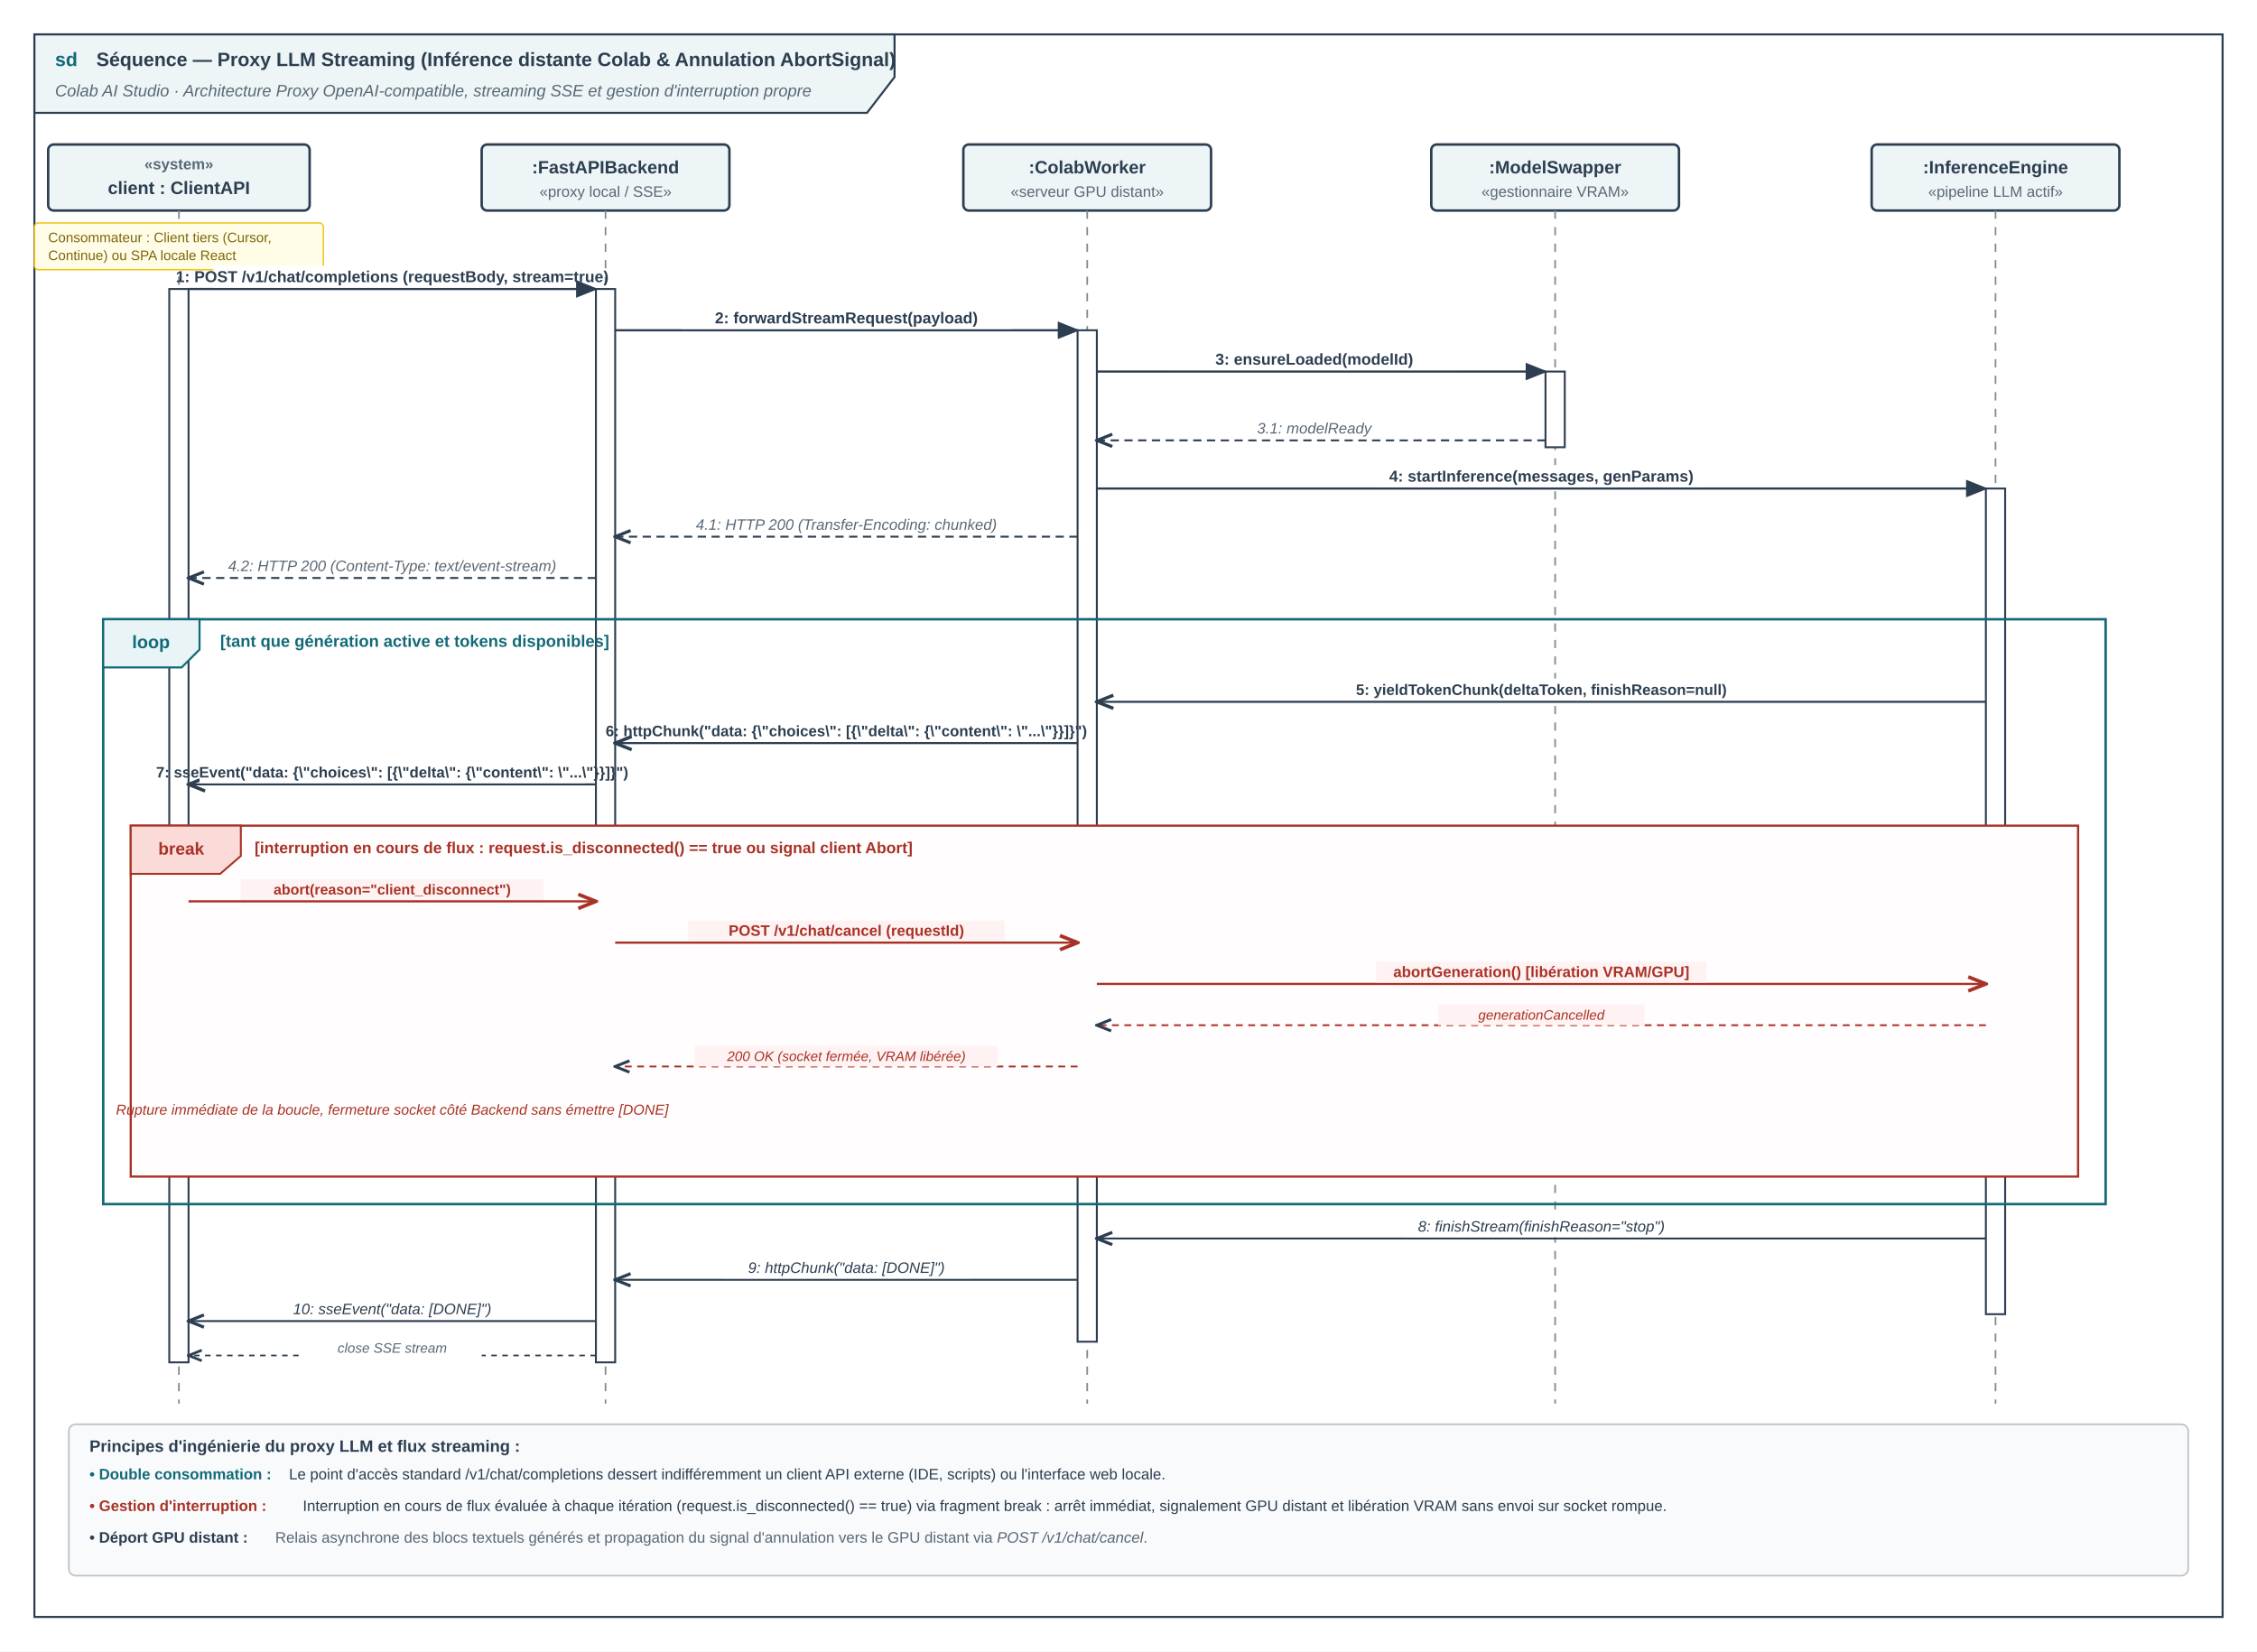
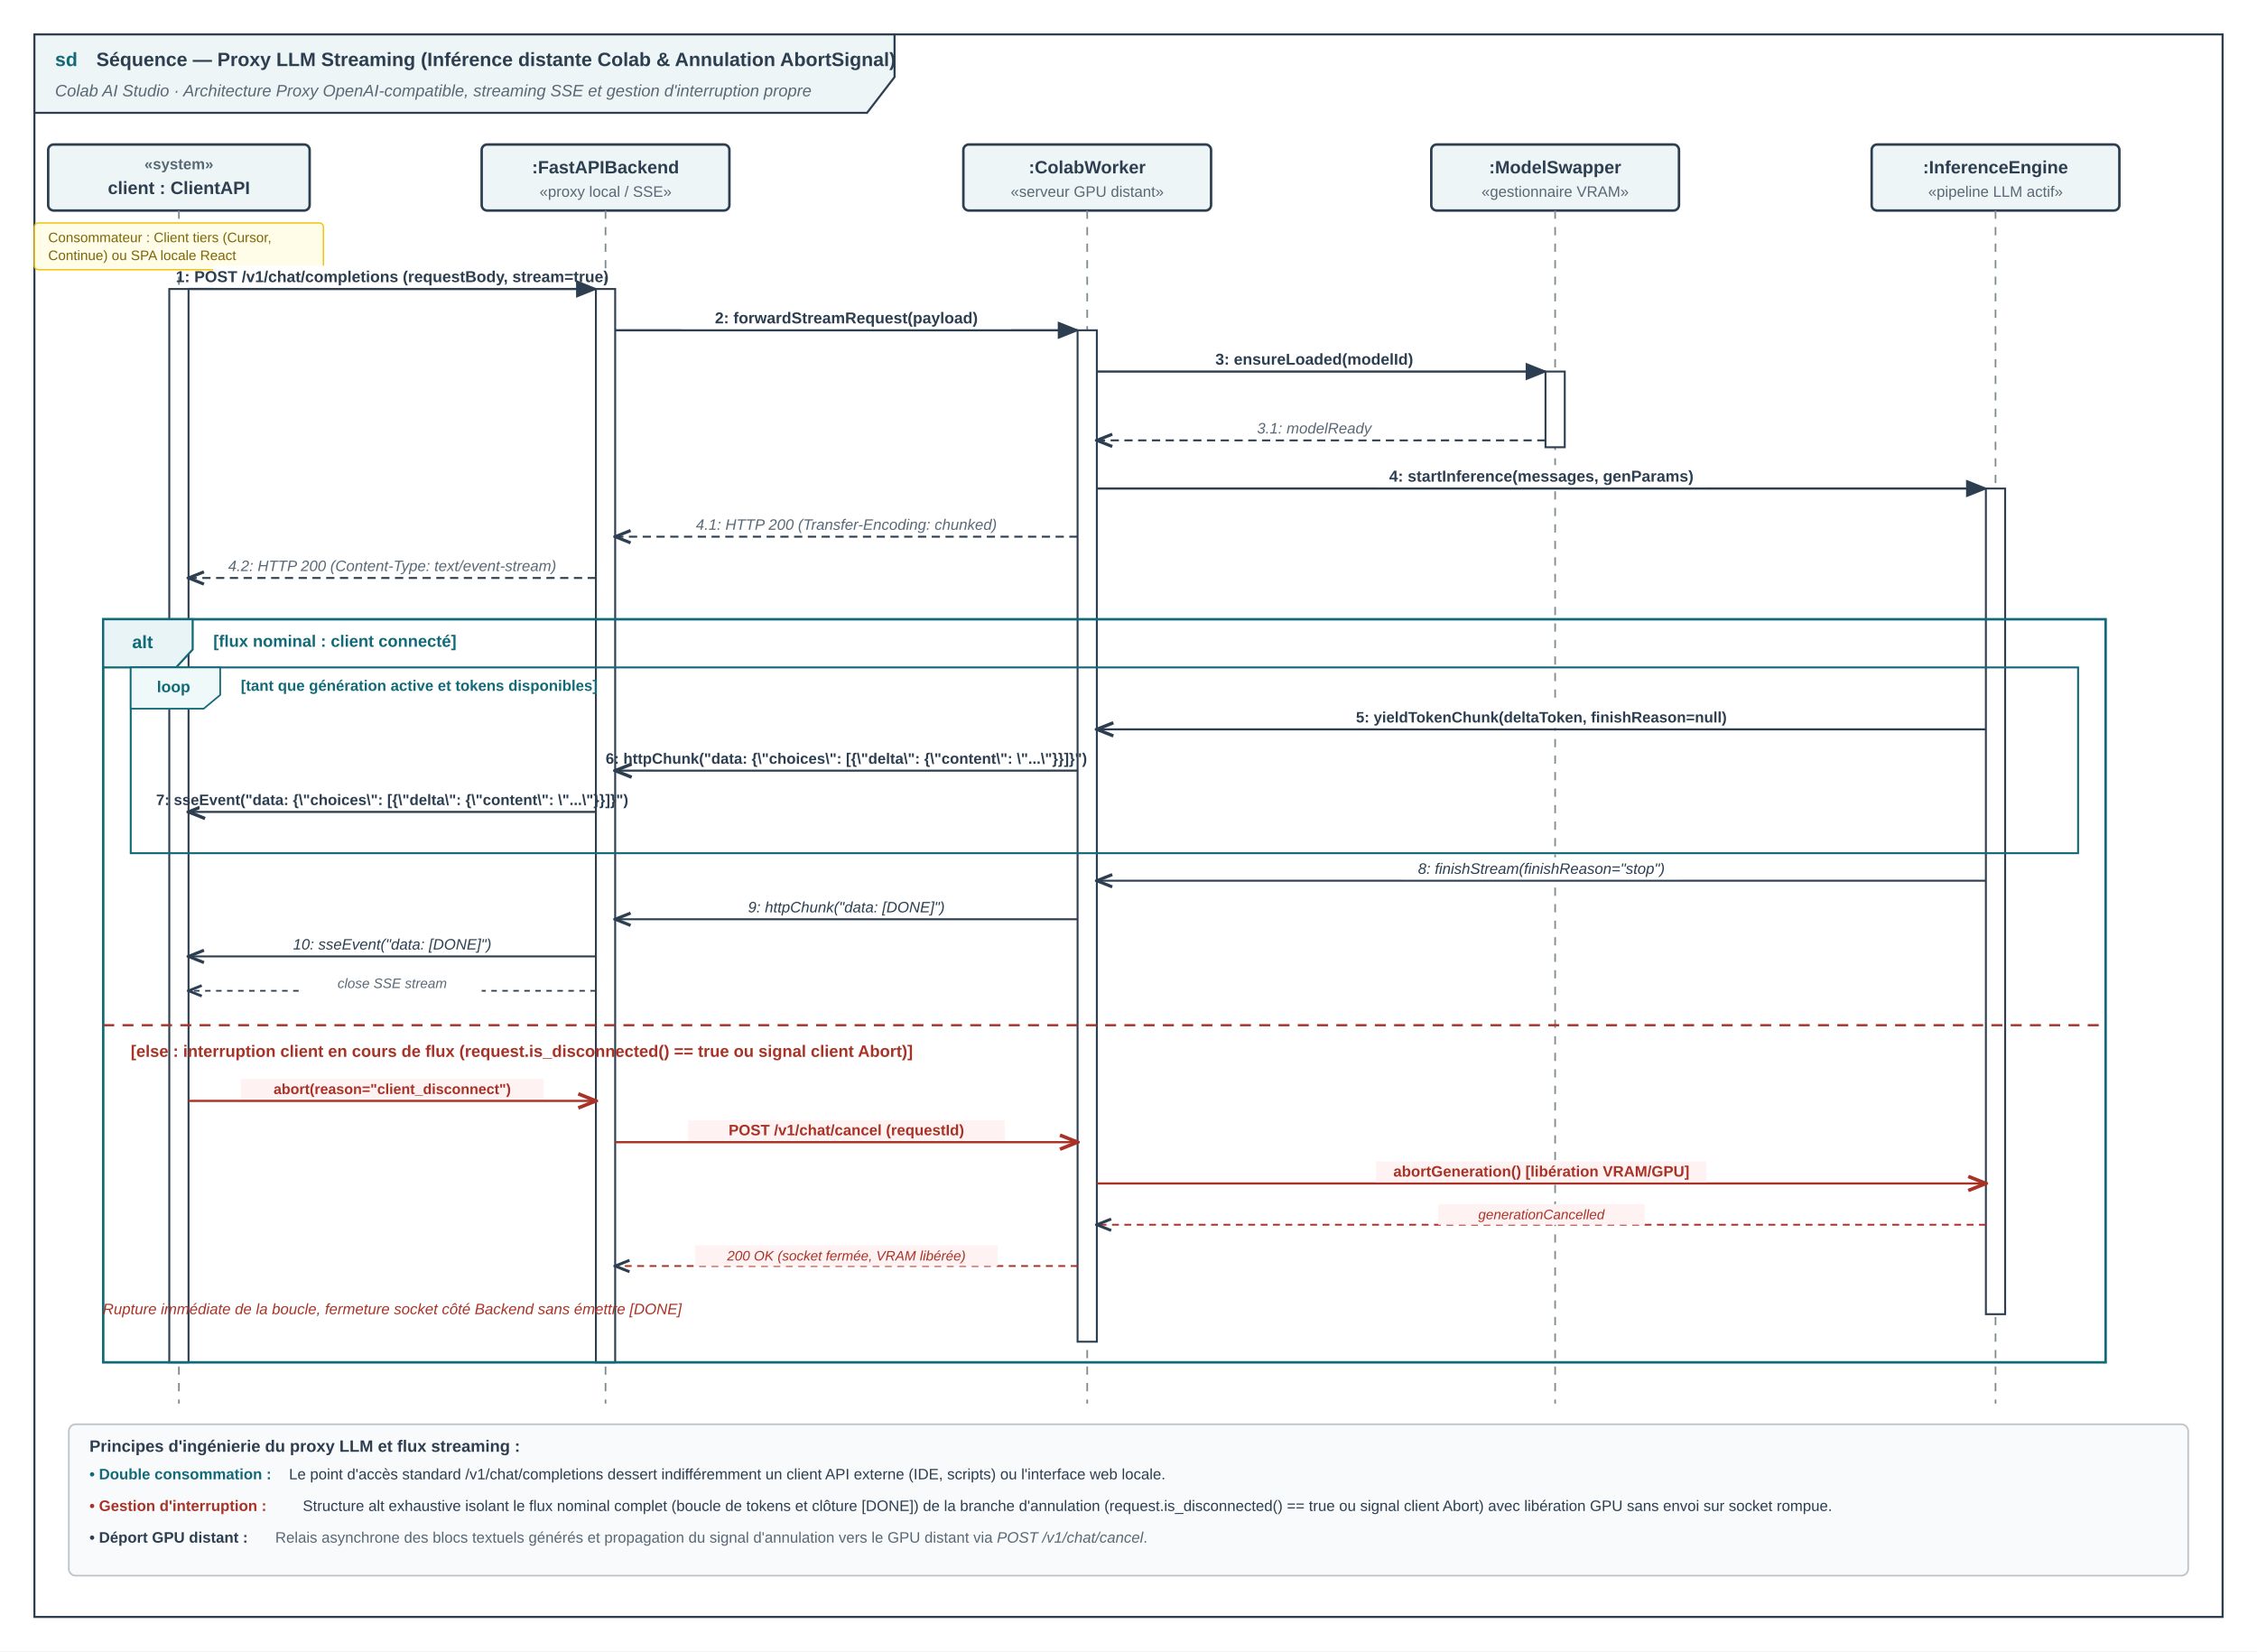
<svg xmlns="http://www.w3.org/2000/svg" width="1640" height="1200" viewBox="0 0 1640 1200">
  <defs>
    <marker id="arrow" markerWidth="10" markerHeight="8" refX="9" refY="4" orient="auto">
      <path d="M0 0 L10 4 L0 8 Z" fill="#2C3E50" />
    </marker>
    <marker id="openArrow" markerWidth="10" markerHeight="8" refX="9" refY="4" orient="auto">
      <path d="M1 0.8 L9 4 L1 7.2" fill="none" stroke="#2C3E50" stroke-width="1.6" />
    </marker>
    <marker id="abortArrow" markerWidth="10" markerHeight="8" refX="9" refY="4" orient="auto">
      <path d="M1 0.8 L9 4 L1 7.2" fill="none" stroke="#A93226" stroke-width="1.6" />
    </marker>
  </defs>
  <rect x="0" y="0" width="100%" height="100%" fill="#FFFFFF" />
  <rect x="25" y="25" width="1590" height="1150" fill="none" stroke="#2C3E50" stroke-width="1.5" />
  <path d="M25 25 L650 25 L650 56 L630 82 L25 82 Z" fill="#EDF5F6" stroke="#2C3E50" stroke-width="1.5" />
  <text x="40" y="48" font-family="Arial, sans-serif" font-size="14" font-weight="700" fill="#126A78">sd</text>
  <text x="70" y="48" font-family="Arial, sans-serif" font-size="14" font-weight="700" fill="#2C3E50">Séquence — Proxy LLM Streaming (Inférence distante Colab &amp; Annulation AbortSignal)</text>
  <text x="40" y="70" font-family="Arial, sans-serif" font-size="12" font-style="italic" fill="#596875">Colab AI Studio · Architecture Proxy OpenAI-compatible, streaming SSE et gestion d'interruption propre</text>
  <rect x="35" y="105" width="190" height="48" rx="4" fill="#EDF5F6" stroke="#2C3E50" stroke-width="1.8" />
  <text x="130" y="123" text-anchor="middle" font-family="Arial, sans-serif" font-size="11" font-weight="600" fill="#596875">«system»</text>
  <text x="130" y="141" text-anchor="middle" font-family="Arial, sans-serif" font-size="13" font-weight="700" fill="#2C3E50">client : ClientAPI</text>
  <line x1="130" y1="153" x2="130" y2="1020" stroke="#7F8C8D" stroke-width="1.2" stroke-dasharray="6 6" />
  <rect x="25" y="162" width="210" height="34" rx="3" fill="#FFFDE7" stroke="#F1C40F" stroke-width="1" />
  <text x="35" y="176" font-family="Arial, sans-serif" font-size="10" fill="#7D6608">Consommateur : Client tiers (Cursor,</text>
  <text x="35" y="189" font-family="Arial, sans-serif" font-size="10" fill="#7D6608">Continue) ou SPA locale React</text>
  <rect x="350" y="105" width="180" height="48" rx="4" fill="#EDF5F6" stroke="#2C3E50" stroke-width="1.8" />
  <text x="440" y="126" text-anchor="middle" font-family="Arial, sans-serif" font-size="13" font-weight="700" fill="#2C3E50">:FastAPIBackend</text>
  <text x="440" y="143" text-anchor="middle" font-family="Arial, sans-serif" font-size="11" fill="#596875">«proxy local / SSE»</text>
  <line x1="440" y1="153" x2="440" y2="1020" stroke="#7F8C8D" stroke-width="1.2" stroke-dasharray="6 6" />
  <rect x="700" y="105" width="180" height="48" rx="4" fill="#EDF5F6" stroke="#2C3E50" stroke-width="1.8" />
  <text x="790" y="126" text-anchor="middle" font-family="Arial, sans-serif" font-size="13" font-weight="700" fill="#2C3E50">:ColabWorker</text>
  <text x="790" y="143" text-anchor="middle" font-family="Arial, sans-serif" font-size="11" fill="#596875">«serveur GPU distant»</text>
  <line x1="790" y1="153" x2="790" y2="1020" stroke="#7F8C8D" stroke-width="1.2" stroke-dasharray="6 6" />
  <rect x="1040" y="105" width="180" height="48" rx="4" fill="#EDF5F6" stroke="#2C3E50" stroke-width="1.8" />
  <text x="1130" y="126" text-anchor="middle" font-family="Arial, sans-serif" font-size="13" font-weight="700" fill="#2C3E50">:ModelSwapper</text>
  <text x="1130" y="143" text-anchor="middle" font-family="Arial, sans-serif" font-size="11" fill="#596875">«gestionnaire VRAM»</text>
  <line x1="1130" y1="153" x2="1130" y2="1020" stroke="#7F8C8D" stroke-width="1.2" stroke-dasharray="6 6" />
  <rect x="1360" y="105" width="180" height="48" rx="4" fill="#EDF5F6" stroke="#2C3E50" stroke-width="1.8" />
  <text x="1450" y="126" text-anchor="middle" font-family="Arial, sans-serif" font-size="13" font-weight="700" fill="#2C3E50">:InferenceEngine</text>
  <text x="1450" y="143" text-anchor="middle" font-family="Arial, sans-serif" font-size="11" fill="#596875">«pipeline LLM actif»</text>
  <line x1="1450" y1="153" x2="1450" y2="1020" stroke="#7F8C8D" stroke-width="1.2" stroke-dasharray="6 6" />
  <rect x="123" y="210" width="14" height="780" fill="#FFFFFF" stroke="#2C3E50" stroke-width="1.4" />
  <rect x="433" y="210" width="14" height="780" fill="#FFFFFF" stroke="#2C3E50" stroke-width="1.4" />
  <rect x="783" y="240" width="14" height="735" fill="#FFFFFF" stroke="#2C3E50" stroke-width="1.4" />
  <rect x="1123" y="270" width="14" height="55" fill="#FFFFFF" stroke="#2C3E50" stroke-width="1.4" />
  <rect x="1443" y="355" width="14" height="600" fill="#FFFFFF" stroke="#2C3E50" stroke-width="1.4" />
  <path d="M137 210 L433 210" fill="none" stroke="#2C3E50" stroke-width="1.6" marker-end="url(#arrow)" />
  <rect x="155" y="193" width="260" height="16" fill="#FFFFFF" />
  <text x="285" y="205" text-anchor="middle" font-family="Arial, sans-serif" font-size="11.5" font-weight="600" fill="#2C3E50">1: POST /v1/chat/completions (requestBody, stream=true)</text>
  <path d="M447 240 L783 240" fill="none" stroke="#2C3E50" stroke-width="1.6" marker-end="url(#arrow)" />
  <rect x="495" y="223" width="240" height="16" fill="#FFFFFF" />
  <text x="615" y="235" text-anchor="middle" font-family="Arial, sans-serif" font-size="11.5" font-weight="600" fill="#2C3E50">2: forwardStreamRequest(payload)</text>
  <path d="M797 270 L1123 270" fill="none" stroke="#2C3E50" stroke-width="1.6" marker-end="url(#arrow)" />
  <rect x="850" y="253" width="210" height="16" fill="#FFFFFF" />
  <text x="955" y="265" text-anchor="middle" font-family="Arial, sans-serif" font-size="11.5" font-weight="600" fill="#2C3E50">3: ensureLoaded(modelId)</text>
  <path d="M1123 320 L797 320" fill="none" stroke="#2C3E50" stroke-width="1.4" stroke-dasharray="6 4" marker-end="url(#openArrow)" />
  <rect x="880" y="303" width="150" height="16" fill="#FFFFFF" />
  <text x="955" y="315" text-anchor="middle" font-family="Arial, sans-serif" font-size="11" font-style="italic" fill="#596875">3.1: modelReady</text>
  <path d="M797 355 L1443 355" fill="none" stroke="#2C3E50" stroke-width="1.6" marker-end="url(#arrow)" />
  <rect x="1000" y="338" width="240" height="16" fill="#FFFFFF" />
  <text x="1120" y="350" text-anchor="middle" font-family="Arial, sans-serif" font-size="11.5" font-weight="600" fill="#2C3E50">4: startInference(messages, genParams)</text>
  <path d="M783 390 L447 390" fill="none" stroke="#2C3E50" stroke-width="1.4" stroke-dasharray="6 4" marker-end="url(#openArrow)" />
  <rect x="500" y="373" width="225" height="16" fill="#FFFFFF" />
  <text x="615" y="385" text-anchor="middle" font-family="Arial, sans-serif" font-size="11" font-style="italic" fill="#596875">4.1: HTTP 200 (Transfer-Encoding: chunked)</text>
  <path d="M433 420 L137 420" fill="none" stroke="#2C3E50" stroke-width="1.4" stroke-dasharray="6 4" marker-end="url(#openArrow)" />
  <rect x="180" y="403" width="210" height="16" fill="#FFFFFF" />
  <text x="285" y="415" text-anchor="middle" font-family="Arial, sans-serif" font-size="11" font-style="italic" fill="#596875">4.2: HTTP 200 (Content-Type: text/event-stream)</text>
-   <rect x="75" y="450" width="1455" height="425" fill="none" stroke="#126A78" stroke-width="1.8" />
-   <path d="M75 450 L145 450 L145 472 L132 485 L75 485 Z" fill="#E8F4F5" stroke="#126A78" stroke-width="1.5" />
-   <text x="96" y="471" font-family="Arial, sans-serif" font-size="13" font-weight="700" fill="#126A78">loop</text>
-   <text x="160" y="470" font-family="Arial, sans-serif" font-size="12" font-weight="600" fill="#126A78">[tant que génération active et tokens disponibles]</text>
-   <path d="M1443 510 L797 510" fill="none" stroke="#2C3E50" stroke-width="1.5" marker-end="url(#openArrow)" />
-   <rect x="1000" y="493" width="240" height="16" fill="#FFFFFF" />
-   <text x="1120" y="505" text-anchor="middle" font-family="Arial, sans-serif" font-size="11" font-weight="600" fill="#2C3E50">5: yieldTokenChunk(deltaToken, finishReason=null)</text>
-   <path d="M783 540 L447 540" fill="none" stroke="#2C3E50" stroke-width="1.5" marker-end="url(#openArrow)" />
-   <rect x="475" y="523" width="280" height="16" fill="#FFFFFF" />
-   <text x="615" y="535" text-anchor="middle" font-family="Arial, sans-serif" font-size="11" font-weight="600" fill="#2C3E50">6: httpChunk("data: {\"choices\": [{\"delta\": {\"content\": \"...\"}}]}")</text>
-   <path d="M433 570 L137 570" fill="none" stroke="#2C3E50" stroke-width="1.5" marker-end="url(#openArrow)" />
-   <rect x="145" y="553" width="280" height="16" fill="#FFFFFF" />
-   <text x="285" y="565" text-anchor="middle" font-family="Arial, sans-serif" font-size="11" font-weight="600" fill="#2C3E50">7: sseEvent("data: {\"choices\": [{\"delta\": {\"content\": \"...\"}}]}")</text>
-   <rect x="95" y="600" width="1415" height="255" fill="#FFFDFD" stroke="#A93226" stroke-width="1.6" />
-   <path d="M95 600 L175 600 L175 622 L160 635 L95 635 Z" fill="#FADBD8" stroke="#A93226" stroke-width="1.4" />
-   <text x="115" y="621" font-family="Arial, sans-serif" font-size="12.5" font-weight="700" fill="#A93226">break</text>
-   <text x="185" y="620" font-family="Arial, sans-serif" font-size="11.5" font-weight="700" fill="#A93226">[interruption en cours de flux : request.is_disconnected() == true ou signal client Abort]</text>
-   <path d="M137 655 L433 655" fill="none" stroke="#A93226" stroke-width="1.6" marker-end="url(#abortArrow)" />
-   <rect x="175" y="639" width="220" height="15" fill="#FFF2F2" />
-   <text x="285" y="650" text-anchor="middle" font-family="Arial, sans-serif" font-size="10.5" font-weight="700" fill="#A93226">abort(reason="client_disconnect")</text>
-   <path d="M447 685 L783 685" fill="none" stroke="#A93226" stroke-width="1.6" marker-end="url(#abortArrow)" />
-   <rect x="500" y="669" width="230" height="15" fill="#FFF2F2" />
-   <text x="615" y="680" text-anchor="middle" font-family="Arial, sans-serif" font-size="11" font-weight="700" fill="#A93226">POST /v1/chat/cancel (requestId)</text>
-   <path d="M797 715 L1443 715" fill="none" stroke="#A93226" stroke-width="1.6" marker-end="url(#abortArrow)" />
-   <rect x="1000" y="699" width="240" height="15" fill="#FFF2F2" />
-   <text x="1120" y="710" text-anchor="middle" font-family="Arial, sans-serif" font-size="11" font-weight="700" fill="#A93226">abortGeneration() [libération VRAM/GPU]</text>
-   <path d="M1443 745 L797 745" fill="none" stroke="#A93226" stroke-width="1.3" stroke-dasharray="5 4" marker-end="url(#openArrow)" />
-   <rect x="1045" y="730" width="150" height="15" fill="#FFF2F2" />
-   <text x="1120" y="741" text-anchor="middle" font-family="Arial, sans-serif" font-size="10" font-style="italic" fill="#A93226">generationCancelled</text>
-   <path d="M783 775 L447 775" fill="none" stroke="#A93226" stroke-width="1.3" stroke-dasharray="5 4" marker-end="url(#openArrow)" />
-   <rect x="505" y="760" width="220" height="15" fill="#FFF2F2" />
-   <text x="615" y="771" text-anchor="middle" font-family="Arial, sans-serif" font-size="10" font-style="italic" fill="#A93226">200 OK (socket fermée, VRAM libérée)</text>
-   <text x="285" y="810" text-anchor="middle" font-family="Arial, sans-serif" font-size="10.5" font-style="italic" fill="#A93226">Rupture immédiate de la boucle, fermeture socket côté Backend sans émettre [DONE]</text>
-   <path d="M1443 900 L797 900" fill="none" stroke="#2C3E50" stroke-width="1.4" marker-end="url(#openArrow)" />
-   <rect x="1020" y="883" width="200" height="16" fill="#FFFFFF" />
-   <text x="1120" y="895" text-anchor="middle" font-family="Arial, sans-serif" font-size="11" font-style="italic" fill="#2C3E50">8: finishStream(finishReason="stop")</text>
-   <path d="M783 930 L447 930" fill="none" stroke="#2C3E50" stroke-width="1.4" marker-end="url(#openArrow)" />
-   <rect x="525" y="913" width="180" height="16" fill="#FFFFFF" />
-   <text x="615" y="925" text-anchor="middle" font-family="Arial, sans-serif" font-size="11" font-style="italic" fill="#2C3E50">9: httpChunk("data: [DONE]")</text>
-   <path d="M433 960 L137 960" fill="none" stroke="#2C3E50" stroke-width="1.4" marker-end="url(#openArrow)" />
-   <rect x="200" y="943" width="170" height="16" fill="#FFFFFF" />
-   <text x="285" y="955" text-anchor="middle" font-family="Arial, sans-serif" font-size="11" font-style="italic" fill="#2C3E50">10: sseEvent("data: [DONE]")</text>
-   <path d="M433 985 L137 985" fill="none" stroke="#2C3E50" stroke-width="1.2" stroke-dasharray="4 4" marker-end="url(#openArrow)" />
-   <rect x="220" y="973" width="130" height="14" fill="#FFFFFF" />
-   <text x="285" y="983" text-anchor="middle" font-family="Arial, sans-serif" font-size="10" font-style="italic" fill="#596875">close SSE stream</text>
+   <rect x="75" y="450" width="1455" height="540" fill="none" stroke="#126A78" stroke-width="1.8" />
+   <path d="M75 450 L140 450 L140 472 L128 485 L75 485 Z" fill="#E8F4F5" stroke="#126A78" stroke-width="1.5" />
+   <text x="96" y="471" font-family="Arial, sans-serif" font-size="13" font-weight="700" fill="#126A78">alt</text>
+   <text x="155" y="470" font-family="Arial, sans-serif" font-size="12" font-weight="700" fill="#126A78">[flux nominal : client connecté]</text>
+   <rect x="95" y="485" width="1415" height="135" fill="none" stroke="#126A78" stroke-width="1.4" />
+   <path d="M95 485 L160 485 L160 505 L148 515 L95 515 Z" fill="#F0F9FA" stroke="#126A78" stroke-width="1.2" />
+   <text x="114" y="503" font-family="Arial, sans-serif" font-size="11.5" font-weight="700" fill="#126A78">loop</text>
+   <text x="175" y="502" font-family="Arial, sans-serif" font-size="11" font-weight="600" fill="#126A78">[tant que génération active et tokens disponibles]</text>
+   <path d="M1443 530 L797 530" fill="none" stroke="#2C3E50" stroke-width="1.5" marker-end="url(#openArrow)" />
+   <rect x="1000" y="513" width="240" height="16" fill="#FFFFFF" />
+   <text x="1120" y="525" text-anchor="middle" font-family="Arial, sans-serif" font-size="11" font-weight="600" fill="#2C3E50">5: yieldTokenChunk(deltaToken, finishReason=null)</text>
+   <path d="M783 560 L447 560" fill="none" stroke="#2C3E50" stroke-width="1.5" marker-end="url(#openArrow)" />
+   <rect x="475" y="543" width="280" height="16" fill="#FFFFFF" />
+   <text x="615" y="555" text-anchor="middle" font-family="Arial, sans-serif" font-size="11" font-weight="600" fill="#2C3E50">6: httpChunk("data: {\"choices\": [{\"delta\": {\"content\": \"...\"}}]}")</text>
+   <path d="M433 590 L137 590" fill="none" stroke="#2C3E50" stroke-width="1.5" marker-end="url(#openArrow)" />
+   <rect x="145" y="573" width="280" height="16" fill="#FFFFFF" />
+   <text x="285" y="585" text-anchor="middle" font-family="Arial, sans-serif" font-size="11" font-weight="600" fill="#2C3E50">7: sseEvent("data: {\"choices\": [{\"delta\": {\"content\": \"...\"}}]}")</text>
+   <path d="M1443 640 L797 640" fill="none" stroke="#2C3E50" stroke-width="1.4" marker-end="url(#openArrow)" />
+   <rect x="1020" y="623" width="200" height="16" fill="#FFFFFF" />
+   <text x="1120" y="635" text-anchor="middle" font-family="Arial, sans-serif" font-size="11" font-style="italic" fill="#2C3E50">8: finishStream(finishReason="stop")</text>
+   <path d="M783 668 L447 668" fill="none" stroke="#2C3E50" stroke-width="1.4" marker-end="url(#openArrow)" />
+   <rect x="525" y="651" width="180" height="16" fill="#FFFFFF" />
+   <text x="615" y="663" text-anchor="middle" font-family="Arial, sans-serif" font-size="11" font-style="italic" fill="#2C3E50">9: httpChunk("data: [DONE]")</text>
+   <path d="M433 695 L137 695" fill="none" stroke="#2C3E50" stroke-width="1.4" marker-end="url(#openArrow)" />
+   <rect x="200" y="678" width="170" height="16" fill="#FFFFFF" />
+   <text x="285" y="690" text-anchor="middle" font-family="Arial, sans-serif" font-size="11" font-style="italic" fill="#2C3E50">10: sseEvent("data: [DONE]")</text>
+   <path d="M433 720 L137 720" fill="none" stroke="#2C3E50" stroke-width="1.2" stroke-dasharray="4 4" marker-end="url(#openArrow)" />
+   <rect x="220" y="708" width="130" height="14" fill="#FFFFFF" />
+   <text x="285" y="718" text-anchor="middle" font-family="Arial, sans-serif" font-size="10" font-style="italic" fill="#596875">close SSE stream</text>
+   <line x1="75" y1="745" x2="1530" y2="745" stroke="#A93226" stroke-width="1.6" stroke-dasharray="8 6" />
+   <text x="95" y="768" font-family="Arial, sans-serif" font-size="12" font-weight="700" fill="#A93226">[else : interruption client en cours de flux (request.is_disconnected() == true ou signal client Abort)]</text>
+   <path d="M137 800 L433 800" fill="none" stroke="#A93226" stroke-width="1.6" marker-end="url(#abortArrow)" />
+   <rect x="175" y="784" width="220" height="15" fill="#FFF2F2" />
+   <text x="285" y="795" text-anchor="middle" font-family="Arial, sans-serif" font-size="10.5" font-weight="700" fill="#A93226">abort(reason="client_disconnect")</text>
+   <path d="M447 830 L783 830" fill="none" stroke="#A93226" stroke-width="1.6" marker-end="url(#abortArrow)" />
+   <rect x="500" y="814" width="230" height="15" fill="#FFF2F2" />
+   <text x="615" y="825" text-anchor="middle" font-family="Arial, sans-serif" font-size="11" font-weight="700" fill="#A93226">POST /v1/chat/cancel (requestId)</text>
+   <path d="M797 860 L1443 860" fill="none" stroke="#A93226" stroke-width="1.6" marker-end="url(#abortArrow)" />
+   <rect x="1000" y="844" width="240" height="15" fill="#FFF2F2" />
+   <text x="1120" y="855" text-anchor="middle" font-family="Arial, sans-serif" font-size="11" font-weight="700" fill="#A93226">abortGeneration() [libération VRAM/GPU]</text>
+   <path d="M1443 890 L797 890" fill="none" stroke="#A93226" stroke-width="1.3" stroke-dasharray="5 4" marker-end="url(#openArrow)" />
+   <rect x="1045" y="875" width="150" height="15" fill="#FFF2F2" />
+   <text x="1120" y="886" text-anchor="middle" font-family="Arial, sans-serif" font-size="10" font-style="italic" fill="#A93226">generationCancelled</text>
+   <path d="M783 920 L447 920" fill="none" stroke="#A93226" stroke-width="1.3" stroke-dasharray="5 4" marker-end="url(#openArrow)" />
+   <rect x="505" y="905" width="220" height="15" fill="#FFF2F2" />
+   <text x="615" y="916" text-anchor="middle" font-family="Arial, sans-serif" font-size="10" font-style="italic" fill="#A93226">200 OK (socket fermée, VRAM libérée)</text>
+   <text x="285" y="955" text-anchor="middle" font-family="Arial, sans-serif" font-size="11" font-style="italic" fill="#A93226">Rupture immédiate de la boucle, fermeture socket côté Backend sans émettre [DONE]</text>
  <rect x="50" y="1035" width="1540" height="110" rx="5" fill="#F8FAFC" stroke="#BDC3C7" stroke-width="1.2" />
  <text x="65" y="1055" font-family="Arial, sans-serif" font-size="12" font-weight="700" fill="#2C3E50">Principes d'ingénierie du proxy LLM et flux streaming :</text>
  <text x="65" y="1075" font-family="Arial, sans-serif" font-size="11" font-weight="700" fill="#126A78">• Double consommation :</text>
  <text x="210" y="1075" font-family="Arial, sans-serif" font-size="11" fill="#2C3E50">Le point d'accès standard /v1/chat/completions dessert indifféremment un client API externe (IDE, scripts) ou l'interface web locale.</text>
  <text x="65" y="1098" font-family="Arial, sans-serif" font-size="11" font-weight="700" fill="#A93226">• Gestion d'interruption :</text>
-   <text x="220" y="1098" font-family="Arial, sans-serif" font-size="11" fill="#2C3E50">Interruption en cours de flux évaluée à chaque itération (request.is_disconnected() == true) via fragment break : arrêt immédiat, signalement GPU distant et libération VRAM sans envoi sur socket rompue.</text>
+   <text x="220" y="1098" font-family="Arial, sans-serif" font-size="11" fill="#2C3E50">Structure alt exhaustive isolant le flux nominal complet (boucle de tokens et clôture [DONE]) de la branche d'annulation (request.is_disconnected() == true ou signal client Abort) avec libération GPU sans envoi sur socket rompue.</text>
  <text x="65" y="1121" font-family="Arial, sans-serif" font-size="11" font-weight="700" fill="#2C3E50">• Déport GPU distant :</text>
  <text x="200" y="1121" font-family="Arial, sans-serif" font-size="11" fill="#596875">Relais asynchrone des blocs textuels générés et propagation du signal d'annulation vers le GPU distant via <tspan font-style="italic">POST /v1/chat/cancel</tspan>.</text>
</svg>
